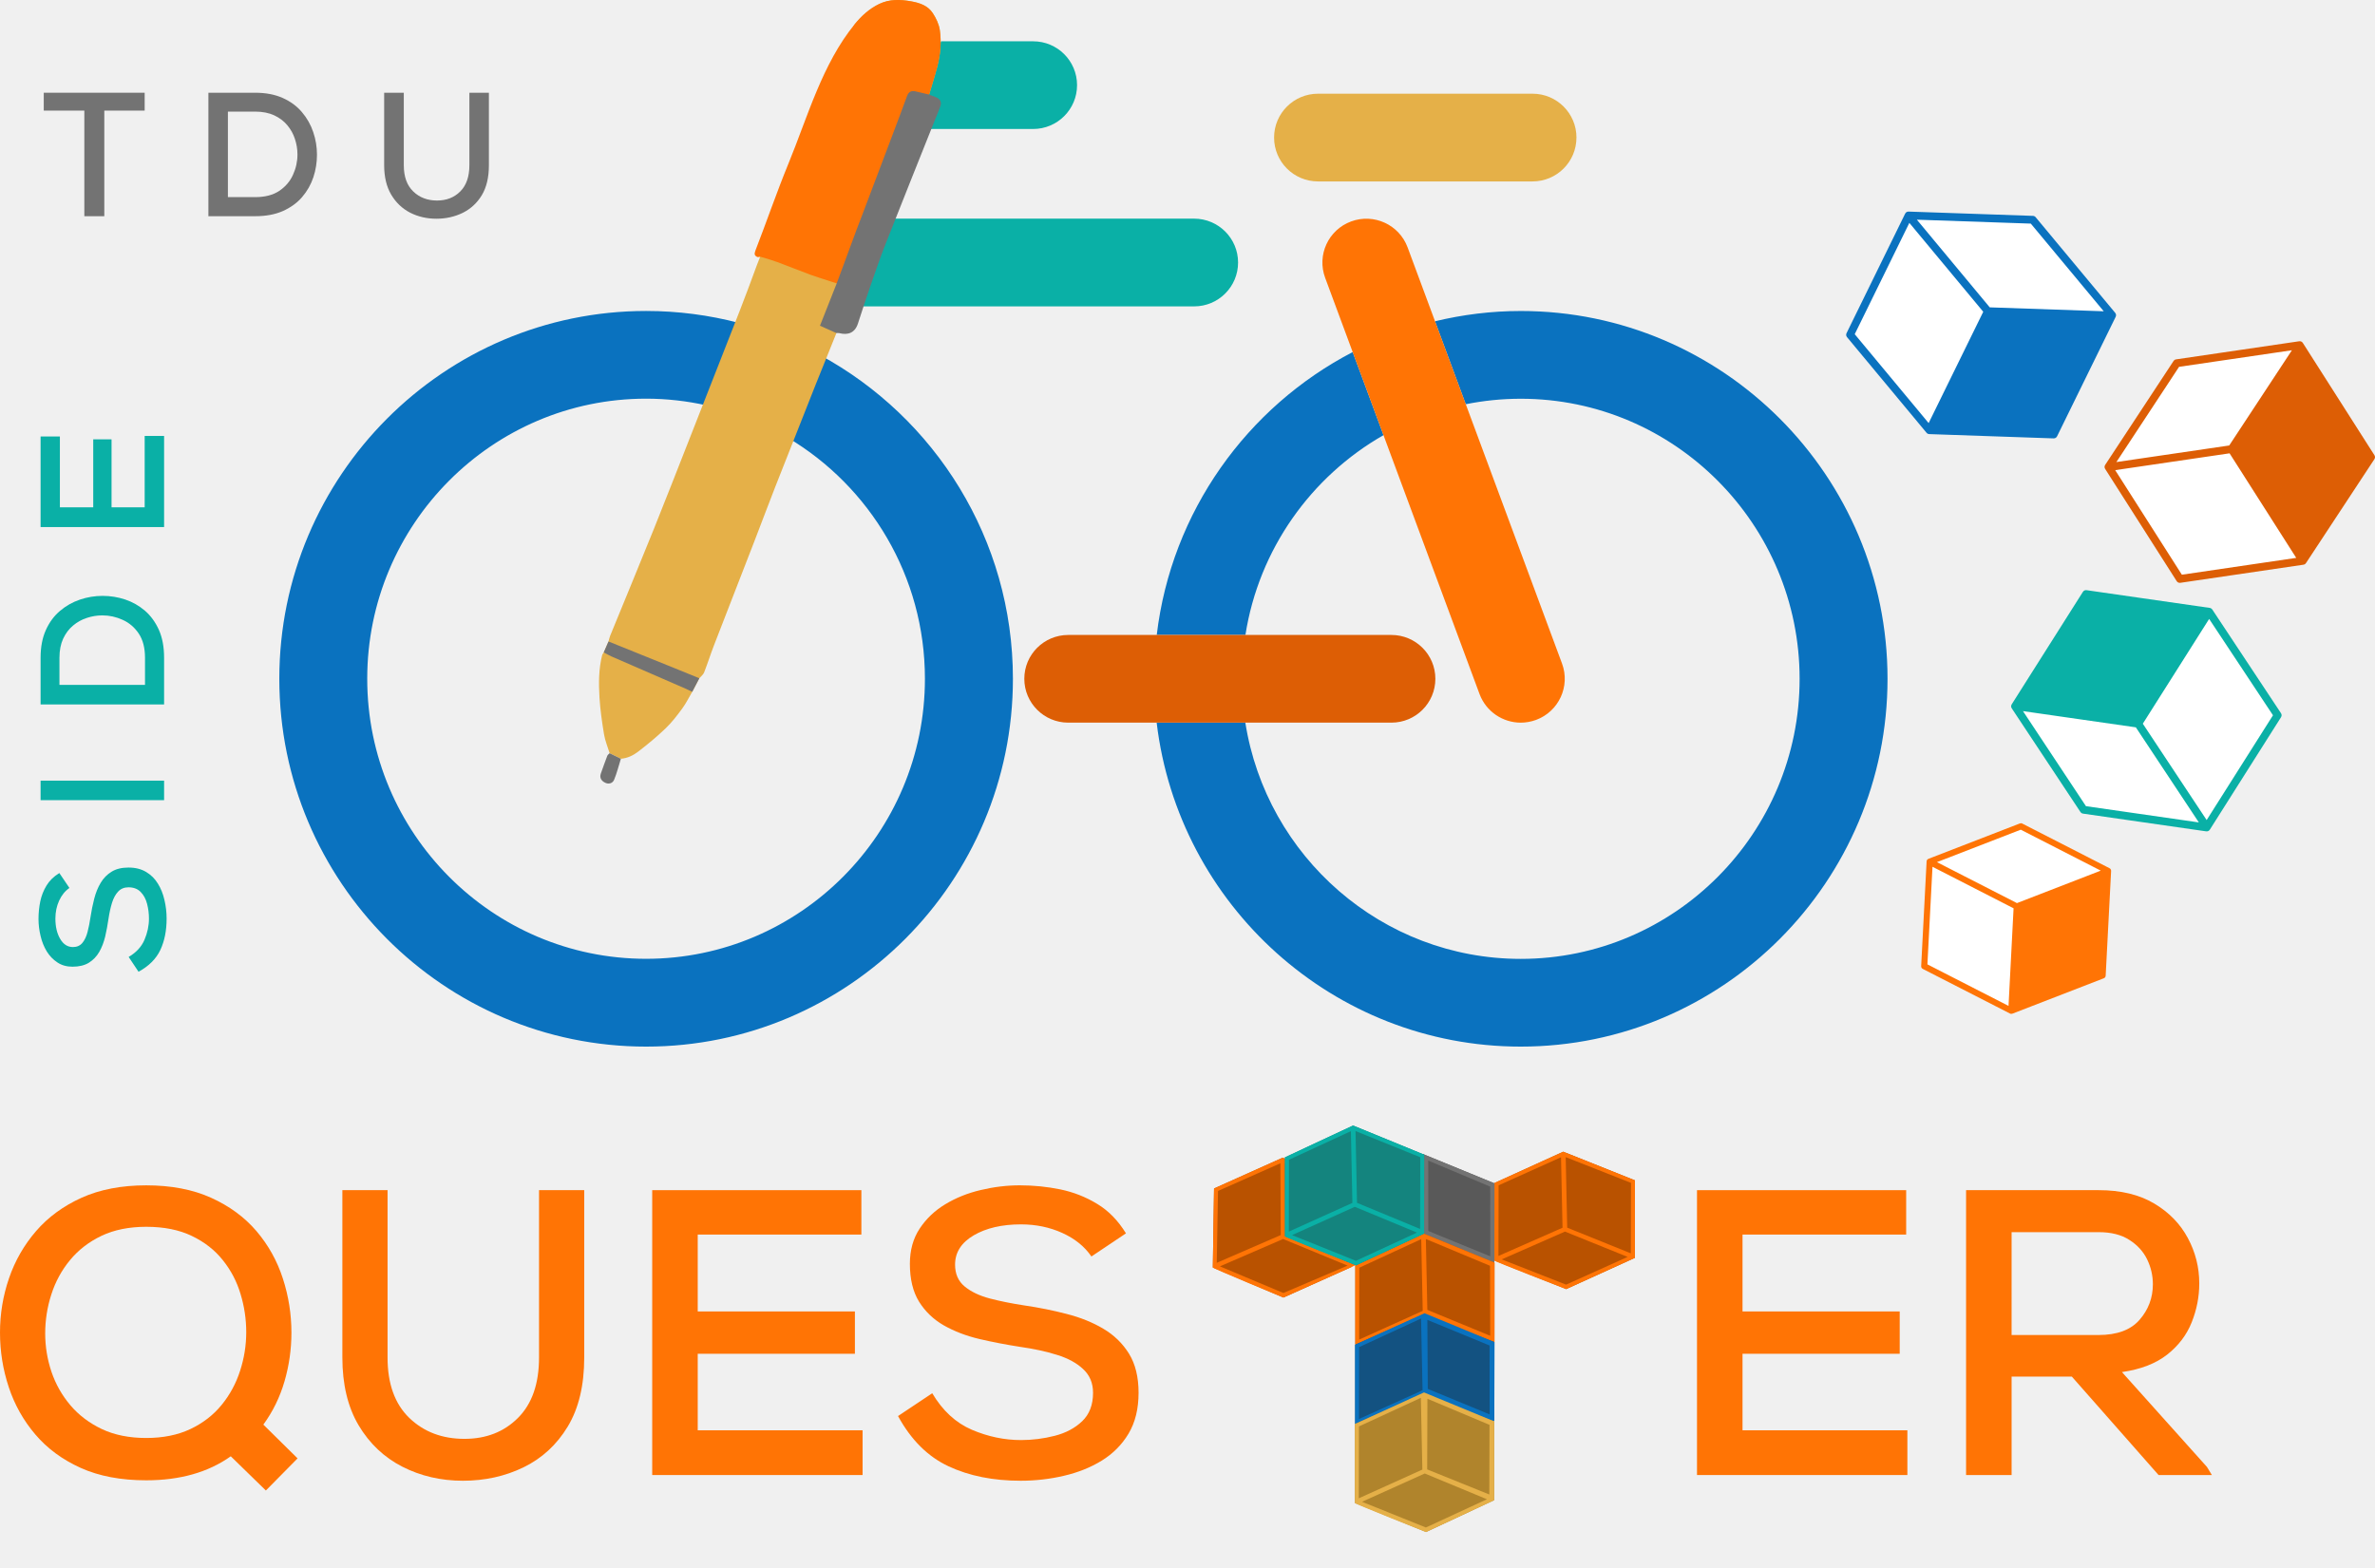
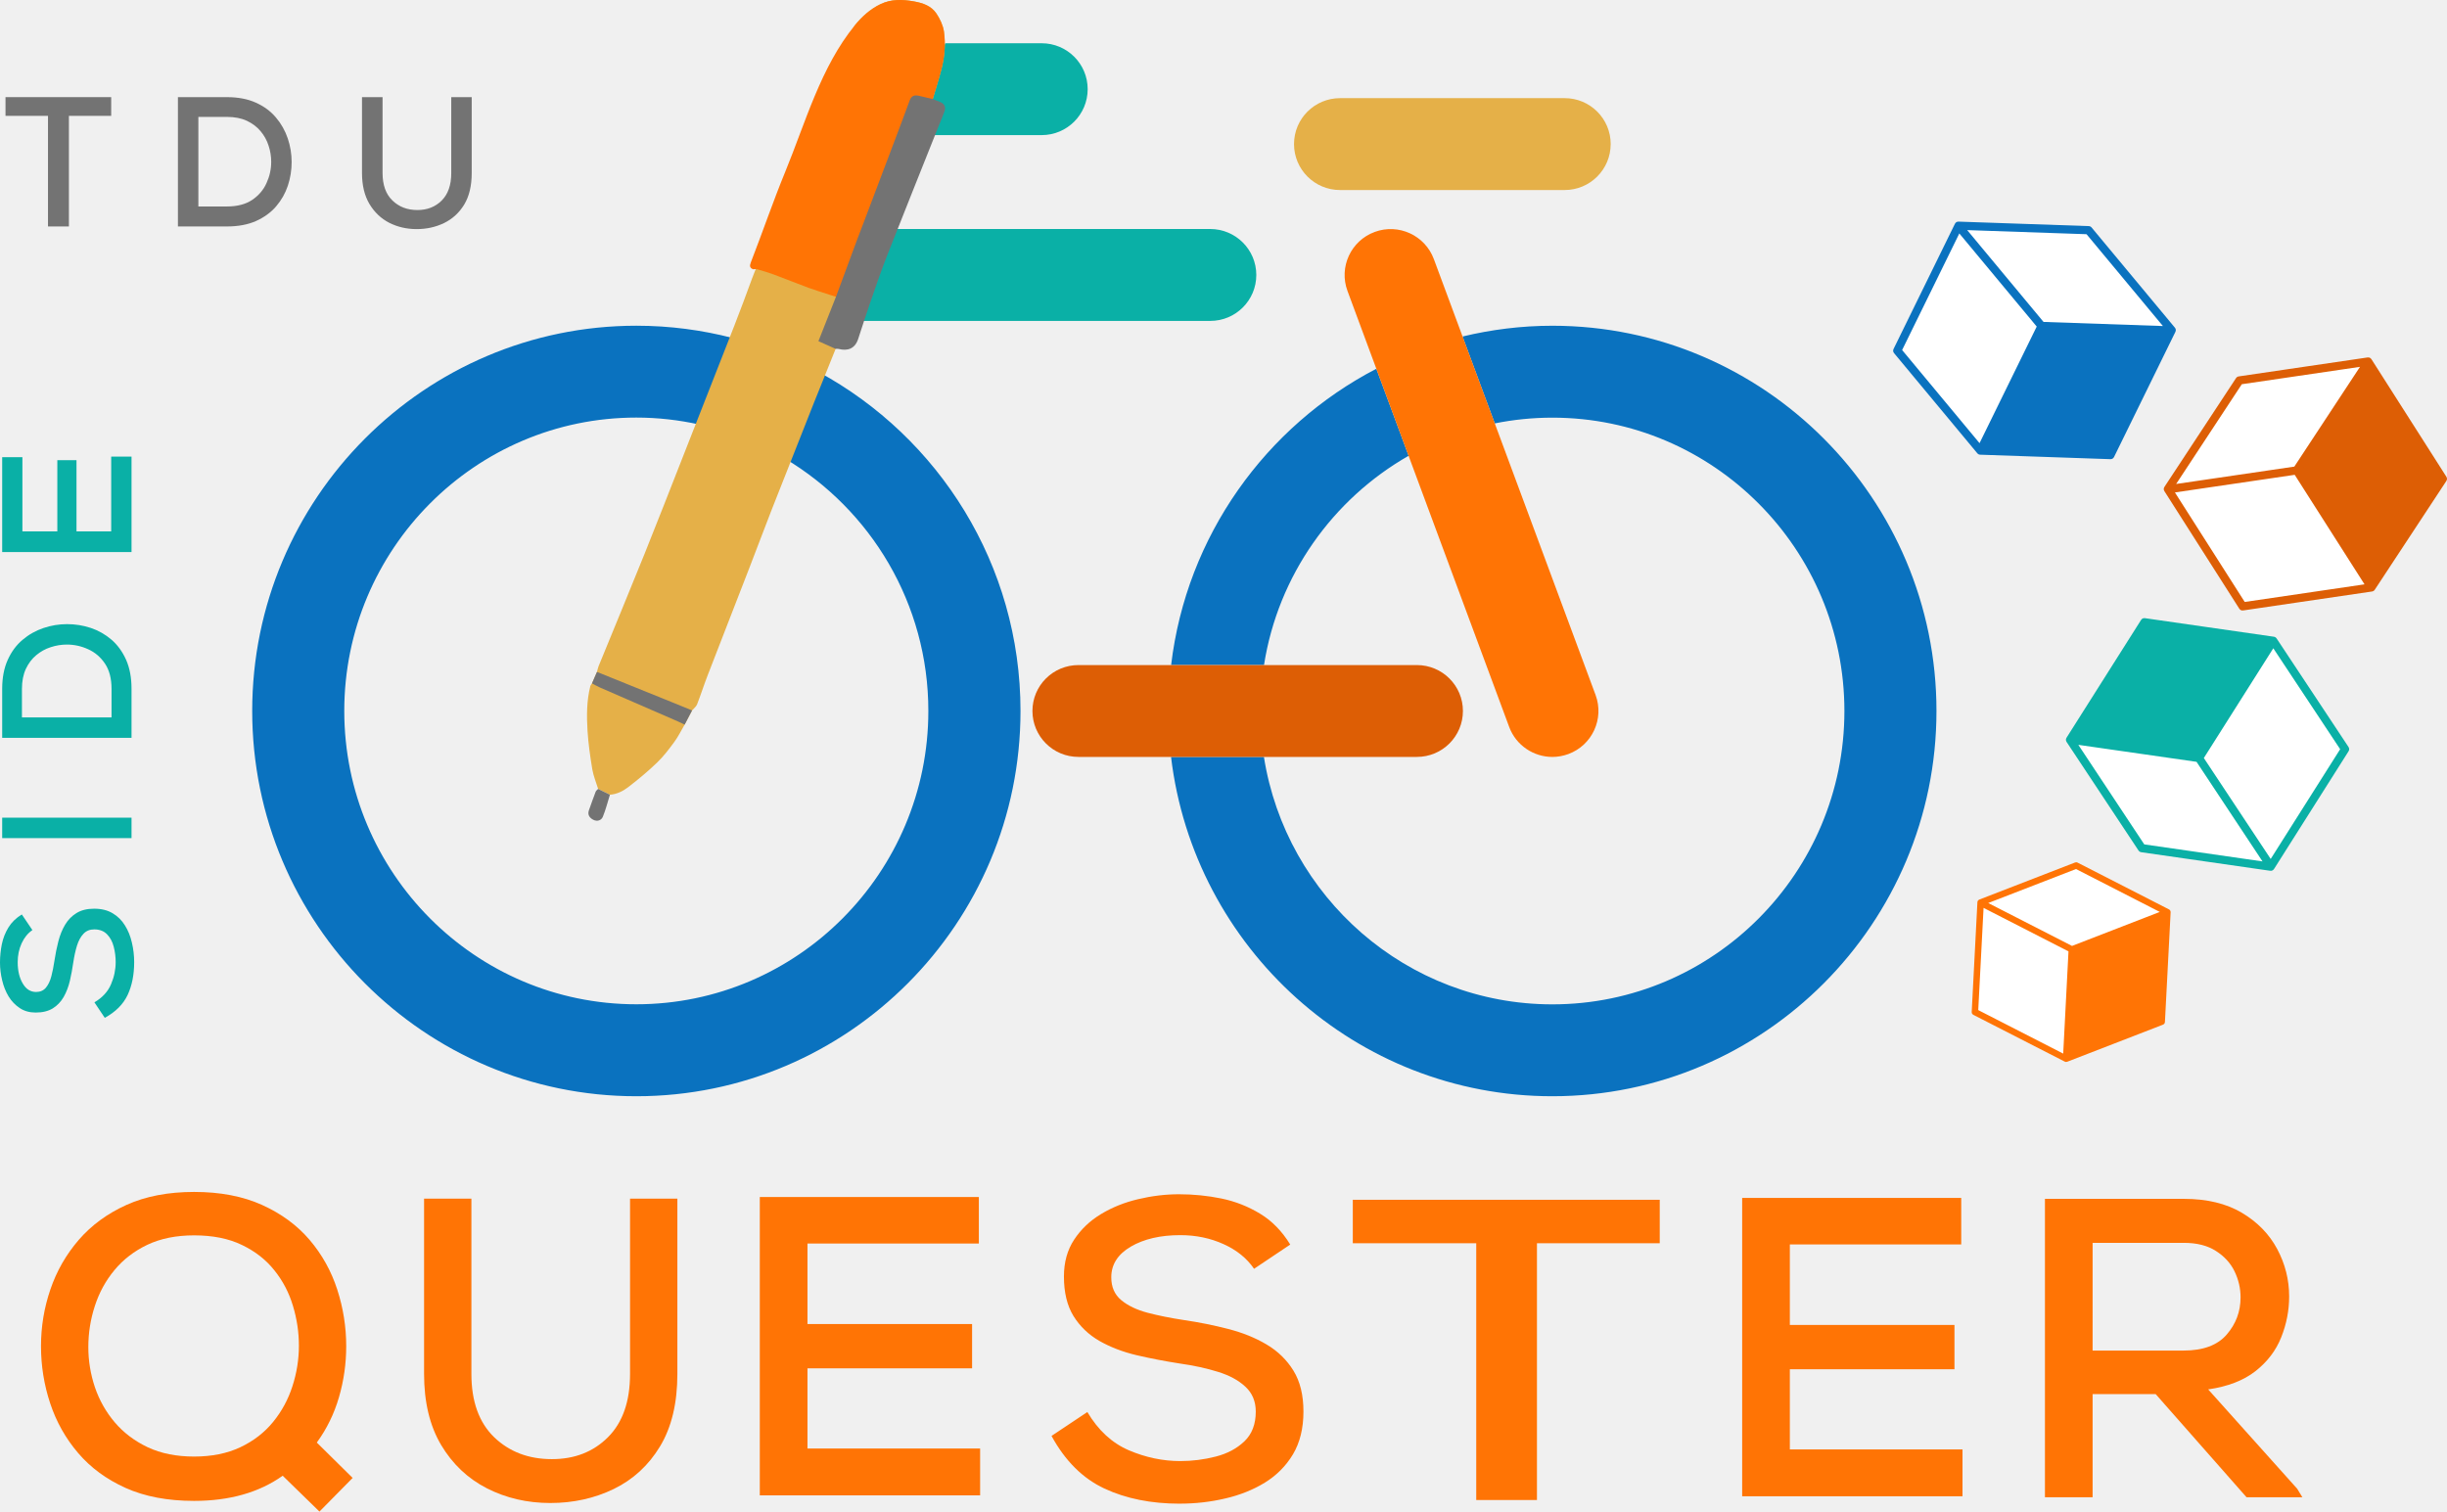
- <svg xmlns="http://www.w3.org/2000/svg" width="119.354mm" height="78.799mm" viewBox="0 0 119.354 78.799" version="1.1" id="svg1" xml:space="preserve">
+ <svg xmlns="http://www.w3.org/2000/svg" width="117.419mm" height="72.544mm" viewBox="0 0 117.419 72.544" version="1.1" id="svg1" xml:space="preserve">
  <defs id="defs1">
    <clipPath id="f8f2e01b76">
      <path d="M 74.457,107 H 303.957 V 212.383 H 74.457 Z m 0,0" clip-rule="nonzero" id="path13" />
    </clipPath>
    <clipPath id="c708f30429">
      <path d="M 120,69.133 H 303.957 V 190 H 120 Z m 0,0" clip-rule="nonzero" id="path14" />
    </clipPath>
  </defs>
-   <g transform="matrix(0.3527778,0,0,0.3527778,-1.076104,55.65133)" id="g180" style="display:inline;fill:#ff7405;fill-opacity:1">
-     <path d="m 40.422,2.203 -5,-4.875 C 32.211,-0.391 28.195,0.75 23.375,0.75 c -3.605,0 -6.715,-0.59 -9.328,-1.766 -2.605,-1.176 -4.758,-2.758 -6.453,-4.75 -1.699,-1.988 -2.965,-4.238 -3.797,-6.75 -0.836,-2.52 -1.25,-5.113 -1.25,-7.781 0,-2.664 0.426,-5.242 1.281,-7.734 0.852,-2.5 2.141,-4.742 3.859,-6.734 1.719,-1.988 3.879,-3.57 6.484,-4.75 2.613,-1.176 5.68,-1.766 9.203,-1.766 3.551,0 6.629,0.59 9.234,1.766 2.613,1.18 4.77,2.762 6.469,4.75 1.695,1.992 2.953,4.246 3.766,6.766 0.812,2.512 1.219,5.078 1.219,7.703 0,2.367 -0.328,4.68 -0.984,6.938 -0.656,2.262 -1.664,4.32 -3.016,6.172 l 4.875,4.812 z M 23.375,-5.281 c 2.395,0 4.488,-0.422 6.281,-1.266 C 31.457,-7.398 32.945,-8.551 34.125,-10 c 1.176,-1.445 2.051,-3.066 2.625,-4.859 0.582,-1.801 0.875,-3.633 0.875,-5.5 0,-1.852 -0.273,-3.664 -0.812,-5.438 -0.531,-1.781 -1.371,-3.383 -2.516,-4.812 -1.137,-1.438 -2.605,-2.586 -4.406,-3.453 -1.805,-0.875 -3.977,-1.312 -6.516,-1.312 -2.438,0 -4.559,0.43 -6.359,1.281 -1.793,0.855 -3.289,2.008 -4.484,3.453 -1.199,1.449 -2.09,3.086 -2.672,4.906 -0.586,1.812 -0.875,3.668 -0.875,5.562 0,1.855 0.297,3.672 0.891,5.453 0.602,1.773 1.504,3.367 2.703,4.781 1.195,1.406 2.691,2.539 4.484,3.391 1.801,0.844 3.906,1.266 6.312,1.266 z m 0,0" id="path145" style="display:inline;fill:#ff7405;fill-opacity:1" transform="translate(0.5034975,52.43292)" />
-     <path d="m 21.75,0.812 c -3.137,0 -6.012,-0.668 -8.625,-2 -2.605,-1.332 -4.684,-3.301 -6.234,-5.906 -1.543,-2.613 -2.312,-5.832 -2.312,-9.656 v -23.844 h 6.438 V -16.75 c 0,3.742 1.031,6.609 3.094,8.609 2.07,1.992 4.691,2.984 7.859,2.984 3.094,0 5.633,-0.992 7.625,-2.984 2,-2 3,-4.867 3,-8.609 v -23.844 h 6.438 V -16.75 c 0,3.98 -0.789,7.266 -2.359,9.859 C 35.109,-4.305 33.008,-2.375 30.375,-1.094 27.75,0.176 24.875,0.812 21.75,0.812 Z m 0,0" id="path148" style="display:inline;fill:#ff7405;fill-opacity:1" transform="translate(47.24246,52.43292)" />
-     <path d="M 5.109,0 V -40.594 H 34.906 v 6.328 H 11.594 V -23.312 h 22.391 v 6.031 H 11.594 V -6.375 H 35.078 V 0 Z m 0,0" id="path151" style="display:inline;fill:#ff7405;fill-opacity:1" transform="translate(90.85004,52.43292)" />
-     <path d="m 19.25,0.812 c -3.906,0 -7.328,-0.688 -10.266,-2.062 -2.938,-1.375 -5.336,-3.758 -7.188,-7.156 l 4.875,-3.25 c 1.469,2.48 3.348,4.215 5.641,5.203 2.301,0.98 4.633,1.469 7,1.469 1.625,0 3.227,-0.203 4.812,-0.609 1.582,-0.406 2.883,-1.098 3.906,-2.078 1.031,-0.988 1.547,-2.336 1.547,-4.047 0,-1.383 -0.469,-2.508 -1.406,-3.375 C 27.242,-15.969 26,-16.645 24.438,-17.125 c -1.562,-0.488 -3.312,-0.867 -5.25,-1.141 -2.012,-0.312 -3.953,-0.688 -5.828,-1.125 -1.875,-0.445 -3.559,-1.094 -5.047,-1.938 -1.48,-0.852 -2.656,-1.984 -3.531,-3.391 -0.867,-1.414 -1.297,-3.207 -1.297,-5.375 0,-1.938 0.461,-3.609 1.391,-5.016 0.926,-1.406 2.141,-2.562 3.641,-3.469 1.508,-0.914 3.191,-1.594 5.047,-2.031 1.863,-0.445 3.723,-0.672 5.578,-0.672 1.969,0 3.891,0.195 5.766,0.578 1.875,0.387 3.625,1.074 5.25,2.062 1.625,0.98 2.992,2.383 4.109,4.203 l -4.922,3.297 C 28.375,-32.566 26.988,-33.688 25.188,-34.5 c -1.793,-0.812 -3.75,-1.219 -5.875,-1.219 -2.711,0 -4.953,0.523 -6.734,1.562 -1.773,1.043 -2.656,2.434 -2.656,4.172 0,1.324 0.453,2.359 1.359,3.109 0.906,0.75 2.102,1.324 3.594,1.719 1.488,0.387 3.117,0.715 4.891,0.984 2.094,0.305 4.113,0.711 6.062,1.219 1.957,0.5 3.695,1.203 5.219,2.109 1.531,0.906 2.75,2.094 3.656,3.562 0.906,1.469 1.359,3.324 1.359,5.562 0,2.281 -0.477,4.219 -1.422,5.812 -0.949,1.586 -2.227,2.871 -3.828,3.859 -1.605,0.98 -3.402,1.699 -5.391,2.156 C 23.43,0.578 21.375,0.812 19.25,0.812 Z m 0,0" id="path154" style="display:inline;fill:#ff7405;fill-opacity:1" transform="translate(129.1806,52.43292)" />
-     <path d="M 5.109,0 V -40.594 H 34.906 v 6.328 H 11.594 V -23.312 h 22.391 v 6.031 H 11.594 V -6.375 H 35.078 V 0 Z m 0,0" id="path172" style="display:inline;fill:#ff7405;fill-opacity:1" transform="translate(239.6848,52.43292)" />
-     <path d="M 5.109,0 V -40.594 H 24 c 3.133,0 5.766,0.633 7.891,1.891 2.125,1.262 3.727,2.906 4.812,4.938 1.082,2.023 1.625,4.172 1.625,6.453 0,1.898 -0.359,3.746 -1.078,5.547 -0.711,1.793 -1.875,3.328 -3.5,4.609 -1.625,1.273 -3.773,2.102 -6.438,2.484 L 39.422,-1.156 40.125,0 H 32.531 L 20.172,-14.031 H 11.594 V 0 Z m 6.484,-19.953 h 12.359 c 2.664,0 4.625,-0.723 5.875,-2.172 1.258,-1.445 1.891,-3.133 1.891,-5.062 0,-1.238 -0.273,-2.414 -0.812,-3.531 C 30.363,-31.844 29.52,-32.77 28.375,-33.5 27.238,-34.238 25.781,-34.609 24,-34.609 H 11.594 Z m 0,0" id="path175" style="display:inline;fill:#ff7405;fill-opacity:1" transform="translate(278.0154,52.43292)" />
+   <g transform="matrix(0.3527778,0,0,0.3527778,-0.1667594,53.27008)" id="g180" style="display:inline;fill:#ff7405;fill-opacity:1">
+     <path d="m 43.925,54.636 -5,-4.875 c -3.211,2.281 -7.227,3.422 -12.047,3.422 -3.605,0 -6.715,-0.59 -9.328,-1.766 -2.605,-1.176 -4.758,-2.758 -6.453,-4.75 -1.699,-1.988 -2.965,-4.238 -3.797,-6.75 -0.836,-2.52 -1.25,-5.113 -1.25,-7.781 0,-2.664 0.426,-5.242 1.281,-7.734 0.852,-2.5 2.141,-4.742 3.859,-6.734 1.719,-1.988 3.879,-3.57 6.484,-4.75 2.613,-1.176 5.68,-1.766 9.203,-1.766 3.551,0 6.629,0.59 9.234,1.766 2.613,1.18 4.77,2.762 6.469,4.75 1.695,1.992 2.953,4.246 3.766,6.766 0.812,2.512 1.219,5.078 1.219,7.703 0,2.367 -0.328,4.68 -0.984,6.938 -0.656,2.262 -1.664,4.32 -3.016,6.172 l 4.875,4.812 z M 26.878,47.152 c 2.395,0 4.488,-0.422 6.281,-1.266 1.801,-0.852 3.289,-2.004 4.469,-3.453 1.176,-1.445 2.051,-3.066 2.625,-4.859 0.582,-1.801 0.875,-3.633 0.875,-5.5 0,-1.852 -0.273,-3.664 -0.812,-5.438 -0.531,-1.781 -1.371,-3.383 -2.516,-4.812 -1.137,-1.438 -2.605,-2.586 -4.406,-3.453 -1.805,-0.875 -3.977,-1.312 -6.516,-1.312 -2.438,0 -4.559,0.43 -6.359,1.281 -1.793,0.855 -3.289,2.008 -4.484,3.453 -1.199,1.449 -2.09,3.086 -2.672,4.906 -0.586,1.812 -0.875,3.668 -0.875,5.562 0,1.855 0.297,3.672 0.891,5.453 0.602,1.773 1.504,3.367 2.703,4.781 1.195,1.406 2.691,2.539 4.484,3.391 1.801,0.844 3.906,1.266 6.312,1.266 z m 0,0" id="path145" style="display:inline;fill:#ff7405;fill-opacity:1" />
+     <path d="m 75.326,53.471 c -3.137,0 -6.012,-0.668 -8.625,-2 -2.605,-1.332 -4.684,-3.301 -6.234,-5.906 -1.543,-2.613 -2.312,-5.832 -2.312,-9.656 v -23.844 h 6.438 v 23.844 c 0,3.742 1.031,6.609 3.094,8.609 2.07,1.992 4.691,2.984 7.859,2.984 3.094,0 5.633,-0.992 7.625,-2.984 2,-2 3,-4.867 3,-8.609 v -23.844 h 6.438 v 23.844 c 0,3.98 -0.789,7.266 -2.359,9.859 -1.562,2.586 -3.664,4.516 -6.297,5.797 -2.625,1.27 -5.5,1.906 -8.625,1.906 z m 0,0" id="path148" style="display:inline;fill:#ff7405;fill-opacity:1" />
+     <path d="M 201.271,53.063 V 18.132 h -16.791 v -5.913 h 41.75 v 5.913 h -16.7 v 34.931 z m 0,0" id="path1" style="fill:#ff7405;fill-opacity:1;stroke-width:2.597" />
+     <path d="m 103.82,52.433 v -40.594 h 29.797 v 6.328 h -23.312 v 10.953 h 22.391 v 6.031 h -22.391 v 10.906 h 23.484 v 6.375 z m 0,0" id="path151" style="display:inline;fill:#ff7405;fill-opacity:1" />
+     <path d="m 160.955,53.562 c -3.906,0 -7.328,-0.688 -10.266,-2.062 -2.938,-1.375 -5.336,-3.758 -7.188,-7.156 l 4.875,-3.25 c 1.469,2.48 3.348,4.215 5.641,5.203 2.301,0.98 4.633,1.469 7,1.469 1.625,0 3.227,-0.203 4.812,-0.609 1.582,-0.406 2.883,-1.098 3.906,-2.078 1.031,-0.988 1.547,-2.336 1.547,-4.047 0,-1.383 -0.469,-2.508 -1.406,-3.375 -0.93,-0.875 -2.172,-1.551 -3.734,-2.031 -1.562,-0.488 -3.312,-0.867 -5.25,-1.141 -2.012,-0.312 -3.953,-0.688 -5.828,-1.125 -1.875,-0.445 -3.559,-1.094 -5.047,-1.938 -1.48,-0.852 -2.656,-1.984 -3.531,-3.391 -0.867,-1.414 -1.297,-3.207 -1.297,-5.375 0,-1.938 0.461,-3.609 1.391,-5.016 0.926,-1.406 2.141,-2.562 3.641,-3.469 1.508,-0.914 3.191,-1.594 5.047,-2.031 1.863,-0.445 3.723,-0.672 5.578,-0.672 1.969,0 3.891,0.195 5.766,0.578 1.875,0.387 3.625,1.074 5.25,2.062 1.625,0.98 2.992,2.383 4.109,4.203 l -4.922,3.297 c -0.969,-1.426 -2.355,-2.547 -4.156,-3.359 -1.793,-0.812 -3.75,-1.219 -5.875,-1.219 -2.711,0 -4.953,0.523 -6.734,1.562 -1.773,1.043 -2.656,2.434 -2.656,4.172 0,1.324 0.453,2.359 1.359,3.109 0.906,0.75 2.102,1.324 3.594,1.719 1.488,0.387 3.117,0.715 4.891,0.984 2.094,0.305 4.113,0.711 6.062,1.219 1.957,0.5 3.695,1.203 5.219,2.109 1.531,0.906 2.75,2.094 3.656,3.562 0.906,1.469 1.359,3.324 1.359,5.562 0,2.281 -0.477,4.219 -1.422,5.812 -0.949,1.586 -2.227,2.871 -3.828,3.859 -1.605,0.98 -3.402,1.699 -5.391,2.156 -1.992,0.469 -4.047,0.703 -6.172,0.703 z m 0,0" id="path154" style="display:inline;fill:#ff7405;fill-opacity:1" />
+     <path d="m 237.443,52.559 v -40.594 h 29.797 v 6.328 h -23.312 v 10.953 h 22.391 v 6.031 h -22.391 v 10.906 h 23.484 v 6.375 z m 0,0" id="path172" style="display:inline;fill:#ff7405;fill-opacity:1" />
+     <path d="m 278.625,52.686 v -40.594 h 18.891 c 3.133,0 5.766,0.633 7.891,1.891 2.125,1.262 3.727,2.906 4.812,4.938 1.082,2.023 1.625,4.172 1.625,6.453 0,1.898 -0.359,3.746 -1.078,5.547 -0.711,1.793 -1.875,3.328 -3.5,4.609 -1.625,1.273 -3.773,2.102 -6.438,2.484 l 12.109,13.516 0.703,1.156 h -7.594 l -12.359,-14.031 h -8.578 v 14.031 z m 6.484,-19.953 h 12.359 c 2.664,0 4.625,-0.723 5.875,-2.172 1.258,-1.445 1.891,-3.133 1.891,-5.062 0,-1.238 -0.273,-2.414 -0.812,-3.531 -0.543,-1.125 -1.387,-2.051 -2.531,-2.781 -1.137,-0.738 -2.594,-1.109 -4.375,-1.109 h -12.406 z m 0,0" id="path175" style="display:inline;fill:#ff7405;fill-opacity:1" />
  </g>
-   <g transform="matrix(0.3527778,0,0,0.3527778,56.42668,53.88744)" id="g314" style="display:inline">
-     <g id="g281" transform="matrix(0.9186599,0,0,0.8750044,25.50521,-25.39687)" style="display:inline">
-       <path fill="#ffffff" d="m 40.795,55.014 -0.264,-13.006 11.113,4.661 -0.007,12.626 -1.115,-0.156 z" fill-opacity="1" fill-rule="nonzero" id="path277" style="display:inline;fill:#b95200;fill-opacity:1" />
-       <path fill="#ffffff" d="M 29.879,59.742 41.143,54.377 51.637,59.295 40.986,64.381 Z" fill-opacity="1" fill-rule="nonzero" id="path278" style="display:inline;fill:#b95200;fill-opacity:1" />
-       <path fill="#ff7405" d="M 29.879,59.742 V 47.096 l 10.652,-5.088 0.264,13.006 -9.809,4.527 z" fill-opacity="1" fill-rule="nonzero" id="path280" style="display:inline;fill:#b95200;fill-opacity:1" />
-       <path fill="#ff7405" d="m 40.986,64.381 10.65,-5.086 0.007,-12.626 -11.113,-4.661 -10.652,5.088 v 12.646 c 0.004,0.156 11.107,4.639 11.107,4.639 z m -0.074,-21.492 10.125,4.192 -0.031,11.476 -9.863,-4.18 z m -0.117,12.125 9.727,4.125 -9.551,4.516 -9.984,-4.113 z m -10.289,-7.531 9.68,-4.578 0.234,11.484 -9.938,4.594 z" fill-opacity="1" fill-rule="nonzero" id="path281" style="display:inline" />
-     </g>
-     <g id="g287" transform="matrix(0.9110226,0.01351919,-0.01383273,0.8904363,-13.57235,-25.74097)" style="display:inline">
-       <path fill="#ffffff" d="m 40.795,55.014 -0.264,-13.006 11.113,4.661 -0.007,12.626 -1.115,-0.156 z" fill-opacity="1" fill-rule="nonzero" id="path283" style="display:inline;fill:#b95200;fill-opacity:1" />
-       <path fill="#ffffff" d="M 29.879,59.742 41.143,54.377 51.637,59.295 40.986,64.381 Z" fill-opacity="1" fill-rule="nonzero" id="path284" style="display:inline;fill:#b95200;fill-opacity:1" />
-       <path fill="#ff7405" d="M 29.879,59.742 V 47.096 l 10.652,-5.088 0.264,13.006 -9.809,4.527 z" fill-opacity="1" fill-rule="nonzero" id="path286" style="display:inline;fill:#b95200;fill-opacity:1" />
-       <path fill="#ff7405" d="M 40.986,64.381 52.147,59.052 51.644,46.668 40.531,42.008 29.879,47.096 v 12.646 c 0.004,0.156 11.107,4.639 11.107,4.639 z m -0.074,-21.492 10.125,4.192 -0.031,11.476 -9.863,-4.18 z m -0.117,12.125 10.15,4.106 -9.974,4.535 -9.984,-4.113 z m -10.289,-7.531 9.68,-4.578 0.234,11.484 -9.938,4.594 z" fill-opacity="1" fill-rule="nonzero" id="path287" style="display:inline" />
-     </g>
-     <g id="g269" transform="matrix(0.9110849,0,0,0.8904654,5.878691,-25.69469)" style="display:inline">
-       <path fill="#ffffff" d="m 40.795,55.014 -0.264,-13.006 11.113,4.661 -0.007,12.626 -1.115,-0.156 z" fill-opacity="1" fill-rule="nonzero" id="path265" style="display:inline;fill:#595959;fill-opacity:1" />
-       <path fill="#ffffff" d="M 29.879,59.742 41.143,54.377 51.637,59.295 40.986,64.381 Z" fill-opacity="1" fill-rule="nonzero" id="path266" style="display:inline;fill:#595959;fill-opacity:1" />
-       <path fill="#ff7405" d="M 29.879,59.742 V 47.096 l 10.652,-5.088 0.264,13.006 -9.809,4.527 z" fill-opacity="1" fill-rule="nonzero" id="path268" style="display:inline;fill:#595959;fill-opacity:1" />
-       <path fill="#ff7405" d="m 40.986,64.381 10.65,-5.086 0.007,-12.626 -11.113,-4.661 -10.652,5.088 v 12.646 c 0.004,0.156 11.107,4.639 11.107,4.639 z m 0.314,-21.346 9.69,4.163 0.006,11.156 -9.691,-4.057 z m -0.505,11.979 9.727,4.125 -9.551,4.516 -9.984,-4.113 z m -10.289,-7.531 9.68,-4.578 0.234,11.484 -9.938,4.594 z" fill-opacity="1" fill-rule="nonzero" id="path269" style="display:inline;fill:#737373;fill-opacity:1" />
-     </g>
-     <g id="g263" transform="matrix(0.9110849,0,0,0.8904654,5.895515,-14.391)" style="display:inline">
-       <path fill="#ffffff" d="m 40.795,55.014 -0.264,-13.006 11.113,4.661 -0.007,12.626 -1.115,-0.156 z" fill-opacity="1" fill-rule="nonzero" id="path259" style="display:inline;fill:#b95200;fill-opacity:1" />
-       <path fill="#ffffff" d="M 29.879,59.742 41.143,54.377 51.637,59.295 40.986,64.381 Z" fill-opacity="1" fill-rule="nonzero" id="path260" style="display:inline;fill:#b95200;fill-opacity:1" />
-       <path fill="#ff7405" d="M 29.879,59.742 V 47.096 l 10.652,-5.088 0.264,13.006 -9.809,4.527 z" fill-opacity="1" fill-rule="nonzero" id="path262" style="display:inline;fill:#b95200;fill-opacity:1" />
-       <path fill="#ff7405" d="m 40.986,64.381 10.65,-4.953 0.007,-12.759 -11.113,-4.661 -10.652,5.088 v 12.646 c 0.004,0.156 11.107,4.639 11.107,4.639 z m -0.074,-21.492 10.031,4.286 0.03,11.2 -9.83,-4.147 z m -0.117,12.125 9.727,4.125 -9.551,4.516 -9.984,-4.113 z m -10.289,-7.531 9.68,-4.578 0.234,11.484 -9.938,4.594 z" fill-opacity="1" fill-rule="nonzero" id="path263" style="display:inline" />
-     </g>
-     <g id="g257" transform="matrix(0.9110849,0,0,0.8904654,5.872173,-3.077343)" style="display:inline">
-       <path fill="#ffffff" d="m 40.795,55.014 0.118,-12.492 10.732,4.147 -0.007,12.626 -1.115,-0.156 z" fill-opacity="1" fill-rule="nonzero" id="path253" style="display:inline;fill:#135281;fill-opacity:1" />
-       <path fill="#ffffff" d="M 29.879,59.742 41.143,54.377 51.637,59.295 40.986,64.381 Z" fill-opacity="1" fill-rule="nonzero" id="path254" style="display:inline" />
-       <path fill="#ff7405" d="M 29.879,59.742 V 47.096 l 10.851,-4.906 -0.151,12.21 -9.593,5.141 z" fill-opacity="1" fill-rule="nonzero" id="path256" style="display:inline;fill:#135281;fill-opacity:1" />
-       <path fill="#ff7405" d="m 40.986,64.381 10.65,-5.086 0.041,-12.61 -10.947,-4.628 -10.851,5.038 v 12.646 c 0.004,0.156 11.107,4.639 11.107,4.639 z m 0.184,-21.258 9.726,4.098 0.016,11.031 -9.676,-4.086 z m -0.375,11.891 9.727,4.125 -9.551,4.516 -9.984,-4.113 z m -10.289,-7.531 9.68,-4.578 0.234,11.484 -9.938,4.594 z" fill-opacity="1" fill-rule="nonzero" id="path257" style="display:inline;fill:#0a72bf;fill-opacity:1" />
-     </g>
-     <g id="g140-8" transform="matrix(0.9110849,0,0,0.8904654,5.843866,8.2237)" style="display:inline">
-       <path fill="#ffffff" d="m 40.795,55.014 0.134,-12.442 10.715,4.097 -0.007,12.626 -1.115,-0.156 z" fill-opacity="1" fill-rule="nonzero" id="path300-2" style="display:inline;fill:#b0842c;fill-opacity:1" />
-       <path fill="#ffffff" d="M 29.879,59.742 41.143,54.377 51.637,59.295 40.986,64.381 Z" fill-opacity="1" fill-rule="nonzero" id="path303-4" style="display:inline;fill:#b0842c;fill-opacity:1" />
-       <path fill="#ff7405" d="M 29.879,59.742 V 47.096 l 10.768,-4.922 0.148,12.84 -9.809,4.527 z" fill-opacity="1" fill-rule="nonzero" id="path306-5" style="display:inline;fill:#b0842c;fill-opacity:1" />
-       <path fill="#ff7405" d="m 40.986,64.381 10.65,-5.086 0.007,-12.626 -10.964,-4.628 -10.801,5.055 v 12.646 c 0.004,0.156 11.107,4.639 11.107,4.639 z m 0.224,-21.326 9.71,4.175 -0.031,11.145 -9.714,-4.014 z m -0.415,11.959 9.727,4.125 -9.551,4.516 -9.984,-4.113 z m -10.289,-7.531 9.68,-4.578 0.234,11.484 -9.938,4.594 z" fill-opacity="1" fill-rule="nonzero" id="path309-5" style="display:inline;fill:#e5b048;fill-opacity:1" />
-     </g>
-     <g id="g275" transform="matrix(0.9110849,0,0,0.8904654,-4.123522,-29.77678)" style="display:inline">
-       <path fill="#ffffff" d="m 40.795,55.014 -0.264,-13.006 11.113,4.661 -0.007,12.626 -1.115,-0.156 z" fill-opacity="1" fill-rule="nonzero" id="path271" style="display:inline;fill:#14847e;fill-opacity:1" />
-       <path fill="#ffffff" d="M 29.879,59.742 41.143,54.377 51.637,59.295 40.986,64.381 Z" fill-opacity="1" fill-rule="nonzero" id="path272" style="display:inline;fill:#14847e;fill-opacity:1" />
-       <path fill="#ff7405" d="M 29.879,59.742 V 47.096 l 10.652,-5.088 0.264,13.006 -9.809,4.527 z" fill-opacity="1" fill-rule="nonzero" id="path274" style="display:inline;fill:#14847e;fill-opacity:1" />
-       <path fill="#ff7405" d="m 40.986,64.381 10.65,-5.086 0.007,-12.626 -11.113,-4.661 -10.652,5.088 v 12.646 c 0.004,0.156 11.107,4.639 11.107,4.639 z m -0.074,-21.492 10.125,4.192 -0.031,11.476 -9.863,-4.18 z m -0.117,12.125 9.727,4.125 -9.551,4.516 -9.984,-4.113 z m -10.289,-7.531 9.68,-4.578 0.234,11.484 -9.938,4.594 z" fill-opacity="1" fill-rule="nonzero" id="path275" style="display:inline;fill:#0ab0a6;fill-opacity:1" />
-     </g>
-   </g>
-   <g clip-path="url(#f8f2e01b76)" id="g181" transform="matrix(0.3527778,0,0,0.3527778,-12.36499,-22.31256)" style="display:inline">
+   <g transform="matrix(0.3527778,0,0,0.3527778,54.49175,53.88744)" id="g314" style="display:inline" />
+   <g clip-path="url(#f8f2e01b76)" id="g181" transform="matrix(0.3527778,0,0,0.3527778,-14.29992,-22.31256)" style="display:inline">
    <path fill="#0a72bf" d="m 179.344,159.969 c 0,28.898 -23.438,52.414 -52.25,52.414 -28.816,0 -52.254,-23.516 -52.254,-52.414 0,-28.895 23.438,-52.41 52.254,-52.41 4.543,0 8.949,0.59 13.156,1.684 l -4.613,11.754 c -2.758,-0.609 -5.613,-0.941 -8.551,-0.941 -21.906,0 -39.723,17.906 -39.723,39.91 0,22 17.816,39.906 39.723,39.906 21.906,0 39.723,-17.906 39.723,-39.906 0,-14.605 -7.852,-27.395 -19.535,-34.348 l 4.609,-11.766 c 16.34,8.879 27.461,26.215 27.461,46.117 z m 52.793,-34.715 -4.391,-11.84 c -15.035,7.816 -25.828,22.734 -27.914,40.309 h 12.633 c 1.91,-12.203 9.359,-22.582 19.672,-28.469 z m 19.555,-17.691 c -4.215,0 -8.301,0.52 -12.223,1.465 l 4.383,11.82 c 2.539,-0.508 5.152,-0.781 7.84,-0.781 21.902,0 39.719,17.906 39.719,39.91 0,22.004 -17.816,39.906 -39.719,39.906 -19.789,0 -36.238,-14.609 -39.238,-33.66 h -12.633 c 3.09,25.961 25.16,46.16 51.863,46.16 28.812,0 52.25,-23.512 52.25,-52.414 0,-28.902 -23.43,-52.406 -52.242,-52.406 z m 0,0" fill-opacity="1" fill-rule="nonzero" id="path180" />
  </g>
-   <g clip-path="url(#c708f30429)" id="g184" transform="matrix(0.3527778,0,0,0.3527778,-12.36499,-22.31256)">
+   <g clip-path="url(#c708f30429)" id="g184" transform="matrix(0.3527778,0,0,0.3527778,-14.29992,-22.31256)">
    <path fill="#0ab0a6" d="m 169.1,69.133 h 13.119 c 3.461,0 6.262,2.793 6.262,6.246 0,3.453 -2.801,6.25 -6.262,6.25 h -17.688 m -5.012,12.773 h 45.637 c 3.461,0.008 6.262,2.801 6.262,6.254 0,3.453 -2.801,6.25 -6.262,6.25 h -50.539" fill-opacity="1" fill-rule="nonzero" id="path184" style="display:inline" />
    <path fill="#dd5e05" d="m 87.315,45.978 c 0,1.218 -0.988,2.205 -2.209,2.205 H 68.867 c -1.221,0 -2.209,-0.987 -2.209,-2.205 0,-1.218 0.988,-2.203 2.209,-2.203 h 16.239 c 1.218,0 2.209,0.985 2.209,2.203 z m 0,0" fill-opacity="1" fill-rule="nonzero" id="path181" style="stroke-width:0.353" transform="matrix(2.834646,0,0,2.834646,-7.984367,29.63872)" />
    <path fill="#ff7405" d="m 92.374,48.046 c -0.255,0.092 -0.513,0.138 -0.766,0.138 -0.897,0 -1.743,-0.55 -2.073,-1.439 L 84.709,33.734 83.16,29.555 81.776,25.821 c -0.424,-1.142 0.16,-2.41 1.305,-2.833 1.144,-0.422 2.414,0.161 2.839,1.304 l 1.379,3.717 1.546,4.171 4.837,13.036 c 0.42,1.14 -0.164,2.407 -1.308,2.83 z m 0,0" fill-opacity="1" fill-rule="nonzero" id="path182" style="stroke-width:0.353" transform="matrix(2.834646,0,0,2.834646,-7.984367,29.63872)" />
    <path fill="#e5b048" d="m 94.405,18.772 c 0,1.218 -0.989,2.205 -2.209,2.205 H 81.419 c -1.221,0 -2.209,-0.987 -2.209,-2.205 0,-1.218 0.988,-2.205 2.209,-2.205 h 10.778 c 1.22,-0.001 2.209,0.987 2.209,2.205 z m 0,0" fill-opacity="1" fill-rule="nonzero" id="path183" style="stroke-width:0.353" transform="matrix(2.834646,0,0,2.834646,-7.984367,29.63872)" />
  </g>
-   <g id="g9" style="display:inline" transform="translate(-49.31295,-110.0171)">
+   <g id="g9" style="display:inline" transform="translate(-51.24788,-110.0171)">
    <path fill="#e5b048" d="m 168.93,67.547 c 0.25,1.719 0.09,3.461 -0.348,5.148 -0.348,1.355 -0.777,2.688 -1.172,4.027 l -13.211,33.984 c -0.742,1.848 -1.488,3.699 -2.23,5.547 -0.234,0.578 -0.473,1.16 -0.703,1.742 -1.926,4.871 -3.859,9.738 -5.773,14.613 -1.012,2.586 -1.98,5.191 -2.984,7.781 -1.91,4.926 -3.832,9.844 -5.734,14.773 -0.5,1.293 -0.918,2.617 -1.422,3.906 -0.125,0.316 -0.445,0.555 -0.68,0.824 -0.336,0.645 -0.676,1.289 -1.012,1.934 -0.465,0.785 -0.863,1.617 -1.402,2.352 -0.727,0.992 -1.484,1.984 -2.367,2.832 -1.234,1.188 -2.559,2.289 -3.914,3.328 -0.707,0.543 -1.539,0.957 -2.48,1.027 -0.535,-0.262 -1.07,-0.527 -1.605,-0.793 -0.27,-0.887 -0.641,-1.758 -0.793,-2.664 -0.289,-1.746 -0.543,-3.504 -0.652,-5.266 -0.121,-2.02 -0.121,-4.051 0.379,-6.035 0.035,-0.141 0.152,-0.262 0.23,-0.391 0.227,-0.523 0.453,-1.043 0.68,-1.562 0.074,-0.262 0.117,-0.539 0.223,-0.789 2.082,-5.094 4.195,-10.176 6.25,-15.277 1.785,-4.43 3.512,-8.883 5.262,-13.328 0.742,-1.875 1.473,-3.754 2.211,-5.633 1.574,-4.012 3.156,-8.016 4.719,-12.031 0.836,-2.152 1.648,-4.316 2.438,-6.488 0.137,-0.375 12.863,-33.059 13.977,-34.418 0.945,-1.16 2.082,-2.207 3.488,-2.879 1.477,-0.707 2.984,-0.648 4.547,-0.371 1.23,0.219 2.371,0.609 3.066,1.664 0.48,0.723 0.891,1.59 1.016,2.441 z m 0,0" fill-opacity="1" fill-rule="nonzero" id="path185" style="display:inline" transform="matrix(0.3527778,0,0,0.3527778,36.94796,87.70454)" />
    <path fill="#ff7405" d="m 168.93,67.547 c 0.25,1.719 0.09,3.461 -0.348,5.148 -0.348,1.355 -0.777,2.688 -1.172,4.027 l -10.762,27.684 c -1.238,-0.43 -4.918,-1.555 -6.148,-2.008 -1.586,-0.586 -3.148,-1.223 -4.73,-1.809 -0.754,-0.281 -1.531,-0.5 -2.305,-0.727 -0.141,-0.039 -0.312,0.016 -0.469,0.027 -0.469,-0.172 -0.527,-0.441 -0.344,-0.914 1.602,-4.121 3.027,-8.305 4.707,-12.395 2.738,-6.668 4.82,-14.223 9.453,-19.891 0.945,-1.16 2.082,-2.207 3.488,-2.879 1.477,-0.707 2.984,-0.648 4.547,-0.371 1.23,0.219 2.371,0.613 3.066,1.664 0.48,0.723 0.891,1.59 1.016,2.441 z m 0,0" fill-opacity="1" fill-rule="nonzero" id="path187" style="display:inline" transform="matrix(0.3527778,0,0,0.3527778,36.94796,87.70454)" />
    <path fill="#737373" d="m 154.223,103.68 c 0.953,-2.582 1.91,-5.168 2.867,-7.75 0.285,-0.762 0.582,-1.52 0.871,-2.277 1.363,-3.605 2.73,-7.207 4.09,-10.812 0.746,-1.973 1.492,-3.945 2.219,-5.93 0.219,-0.59 0.613,-0.773 1.191,-0.645 0.648,0.145 1.301,0.305 1.949,0.457 0.344,0.137 0.691,0.262 1.027,0.406 0.547,0.238 0.773,0.668 0.582,1.227 -0.246,0.719 -0.559,1.414 -0.84,2.121 -2.324,5.836 -4.668,11.668 -6.969,17.516 -0.789,2.004 -1.484,4.047 -2.191,6.082 -0.605,1.75 -1.18,3.508 -1.75,5.27 -0.438,1.355 -1.434,1.688 -2.676,1.371 -0.121,-0.031 -0.262,-0.004 -0.395,-0.008 -0.75,-0.336 -1.5,-0.672 -2.34,-1.047 0.82,-2.074 1.59,-4.027 2.363,-5.98 z m -19.551,56.215 c -1.219,-0.496 -2.434,-0.996 -3.652,-1.488 -3.094,-1.25 -6.191,-2.5 -9.285,-3.75 -0.227,0.52 -0.453,1.039 -0.68,1.562 0.367,0.188 0.723,0.398 1.098,0.566 3.543,1.543 7.09,3.082 10.633,4.625 0.297,0.129 0.582,0.277 0.875,0.418 0.336,-0.645 0.676,-1.289 1.012,-1.934 z m -13.113,11.055 c -0.32,0.836 -0.617,1.68 -0.918,2.523 -0.215,0.613 0.082,1.039 0.59,1.297 0.527,0.273 1.094,0.098 1.301,-0.406 0.398,-0.965 0.652,-1.992 0.965,-2.996 -0.535,-0.262 -1.07,-0.527 -1.605,-0.793 -0.113,0.125 -0.277,0.23 -0.332,0.375 z m 0,0" fill-opacity="1" fill-rule="nonzero" id="path190" style="display:inline" transform="matrix(0.3527778,0,0,0.3527778,36.94796,87.70454)" />
  </g>
-   <g id="g399" transform="translate(-49.31295,-110.0171)">
+   <g id="g399" transform="translate(-51.24788,-110.0171)">
    <g id="g8" transform="matrix(0.3527778,0,0,0.3527778,39.59379,87.70454)" style="display:inline">
      <path fill="#ffffff" d="m 310.742,107.629 -8.312,16.957 -11.309,-13.602 8.312,-16.961 z m 0,0" fill-opacity="1" fill-rule="nonzero" id="path204" style="display:inline" transform="translate(-1.2992127e-6)" />
      <path fill="#ffffff" d="m 328.438,108.203 -0.016,0.035 -17.68,-0.609 -11.309,-13.605 0.016,-0.035 17.68,0.609 z m 0,0" fill-opacity="1" fill-rule="nonzero" id="path207" style="display:inline" transform="translate(-1.2992127e-6)" />
      <path fill="#0a72bf" d="m 328.422,108.238 -8.312,16.957 -17.68,-0.609 8.312,-16.957 z m 0,0" fill-opacity="1" fill-rule="nonzero" id="path210" style="display:inline" transform="translate(-1.2992127e-6)" />
      <path fill="#0a72bf" d="M 328.852,107.809 317.543,94.207 c -0.105,-0.129 -0.242,-0.195 -0.406,-0.199 l -17.68,-0.609 c -0.242,-0.008 -0.414,0.094 -0.52,0.309 l -8.332,16.996 c -0.105,0.215 -0.082,0.414 0.07,0.598 l 11.309,13.605 c 0.105,0.129 0.242,0.195 0.41,0.199 l 17.68,0.609 c 0.238,0.008 0.414,-0.094 0.52,-0.309 l 8.332,-16.996 c 0.105,-0.215 0.082,-0.414 -0.074,-0.602 z m -26.559,15.727 -10.531,-12.668 7.781,-15.863 10.527,12.668 z m 8.703,-16.492 -10.383,-12.492 16.234,0.559 10.387,12.492 z m 8.754,17.547 -16.457,-0.566 7.777,-15.863 16.461,0.566 z m 0,0" fill-opacity="1" fill-rule="nonzero" id="path213" style="display:inline" transform="translate(-1.2992127e-6)" />
    </g>
    <g id="g7" transform="matrix(0.3527778,0,0,0.3527778,39.59379,87.70454)" style="display:inline">
      <path fill="#ffffff" d="m 345.473,127.246 10.152,15.93 -17.5,2.574 -10.152,-15.93 z m 0,0" fill-opacity="1" fill-rule="nonzero" id="path216" style="display:inline" transform="translate(-1.2992127e-6)" />
      <path fill="#ffffff" d="m 355.176,112.438 0.023,0.031 -9.727,14.777 -17.5,2.574 -0.019,-0.031 9.723,-14.777 z m 0,0" fill-opacity="1" fill-rule="nonzero" id="path219" style="display:inline" transform="translate(-1.2992127e-6)" />
      <path fill="#dd5e05" d="m 355.199,112.469 10.152,15.93 -9.727,14.777 -10.152,-15.93 z m 0,0" fill-opacity="1" fill-rule="nonzero" id="path222" style="display:inline" transform="translate(-1.2992127e-6)" />
      <path fill="#dd5e05" d="m 355.059,111.879 -17.504,2.574 c -0.164,0.023 -0.293,0.105 -0.383,0.246 l -9.723,14.777 c -0.133,0.203 -0.133,0.402 -0.004,0.605 l 10.172,15.961 c 0.129,0.203 0.312,0.285 0.551,0.25 l 17.5,-2.574 c 0.164,-0.023 0.293,-0.105 0.383,-0.242 l 9.727,-14.781 c 0.129,-0.199 0.133,-0.402 0.004,-0.605 l -10.172,-15.957 c -0.129,-0.203 -0.312,-0.289 -0.551,-0.254 z m -0.402,30.863 -16.293,2.398 -9.496,-14.898 16.293,-2.398 z m -9.547,-16.016 -16.074,2.363 8.93,-13.57 16.074,-2.363 z m 19.539,1.66 -9.055,13.758 -9.496,-14.898 9.055,-13.758 z m 0,0" fill-opacity="1" fill-rule="nonzero" id="path225" style="display:inline" transform="translate(-1.2992127e-6)" />
    </g>
    <g id="g6" transform="matrix(0.3527778,0,0,0.3527778,39.59379,87.70454)" style="display:inline">
      <path fill="#ffffff" d="m 314.594,163.852 0.023,-0.035 17.508,2.523 9.77,14.746 -0.019,0.031 -17.512,-2.52 z m 0,0" fill-opacity="1" fill-rule="nonzero" id="path231" style="display:inline" transform="translate(-1.2992127e-6)" />
      <path fill="#ffffff" d="m 332.125,166.34 10.102,-15.961 9.77,14.75 -10.102,15.957 z m 0,0" fill-opacity="1" fill-rule="nonzero" id="path228" style="display:inline" transform="translate(-1.2992127e-6)" />
      <path fill="#0ab0a6" d="m 314.617,163.816 10.102,-15.957 17.508,2.52 -10.102,15.961 z m 0,0" fill-opacity="1" fill-rule="nonzero" id="path234" style="display:inline" transform="translate(-1.2992127e-6)" />
      <path fill="#0ab0a6" d="m 314.141,164.195 9.77,14.75 c 0.094,0.137 0.219,0.219 0.387,0.242 l 17.508,2.52 c 0.238,0.035 0.422,-0.051 0.551,-0.254 l 10.121,-15.988 c 0.129,-0.203 0.129,-0.406 -0.004,-0.605 l -9.77,-14.75 c -0.094,-0.137 -0.219,-0.219 -0.383,-0.242 l -17.512,-2.52 c -0.238,-0.035 -0.422,0.047 -0.551,0.25 l -10.121,15.992 c -0.129,0.203 -0.129,0.406 0.004,0.605 z m 28.109,-12.754 9.094,13.73 -9.449,14.93 -9.094,-13.73 z m -10.441,15.449 8.973,13.547 -16.082,-2.316 -8.969,-13.543 z M 325.008,148.5 l 16.301,2.348 -9.449,14.926 -16.305,-2.348 z m 0,0" fill-opacity="1" fill-rule="nonzero" id="path237" style="display:inline" transform="translate(-1.2992127e-6)" />
    </g>
    <g id="g5" transform="matrix(0.3527778,0,0,0.3527778,39.59379,87.70454)" style="display:inline">
      <path fill="#ffffff" d="m 314.867,192.438 -0.773,14.863 -12.406,-6.355 0.77,-14.863 z m 0,0" fill-opacity="1" fill-rule="nonzero" id="path240" style="display:inline" transform="translate(-1.2992127e-6)" />
      <path fill="#ffffff" d="m 327.867,187.371 v 0.027 l -13,5.039 -12.41,-6.355 0.004,-0.031 13,-5.035 z m 0,0" fill-opacity="1" fill-rule="nonzero" id="path243" style="display:inline" transform="translate(-1.2992127e-6)" />
      <path fill="#ff7405" d="m 327.867,187.398 -0.773,14.867 -13,5.035 0.773,-14.863 z m 0,0" fill-opacity="1" fill-rule="nonzero" id="path246" style="display:inline" transform="translate(-1.2992127e-6)" />
      <path fill="#ff7405" d="m 328.047,186.957 -12.41,-6.352 c -0.117,-0.062 -0.234,-0.066 -0.359,-0.019 l -13,5.035 c -0.176,0.07 -0.27,0.195 -0.277,0.387 l -0.773,14.895 c -0.012,0.188 0.07,0.328 0.238,0.414 L 313.875,207.668 c 0.113,0.062 0.234,0.066 0.355,0.019 l 13,-5.035 c 0.18,-0.07 0.27,-0.195 0.281,-0.387 l 0.773,-14.895 c 0.008,-0.188 -0.07,-0.328 -0.238,-0.414 z m -14.375,19.625 -11.555,-5.918 0.723,-13.906 11.551,5.918 z m 1.199,-14.648 -11.398,-5.836 11.941,-4.625 11.395,5.836 z m 11.777,10.004 -12.102,4.688 0.723,-13.902 12.102,-4.691 z m 0,0" fill-opacity="1" fill-rule="nonzero" id="path249" style="display:inline" transform="translate(-1.2992127e-6)" />
    </g>
  </g>
-   <g transform="matrix(0.3527778,0,0,0.3527778,0.3350064,18.60966)" id="g328" style="display:inline;fill:#0ab0a6;fill-opacity:1">
+   <g transform="matrix(0.3527778,0,0,0.3527778,-1.59992,18.60966)" id="g328" style="display:inline;fill:#0ab0a6;fill-opacity:1">
    <path d="m 0.359,-8.344 c 0,1.699 -0.297,3.184 -0.891,4.453 -0.602,1.273 -1.641,2.309 -3.109,3.109 l -1.406,-2.109 c 1.074,-0.633 1.824,-1.445 2.25,-2.438 0.43,-1 0.641,-2.008 0.641,-3.031 0,-0.707 -0.086,-1.406 -0.266,-2.094 -0.176,-0.688 -0.477,-1.25 -0.906,-1.688 -0.426,-0.445 -1.008,-0.672 -1.75,-0.672 -0.602,0 -1.094,0.203 -1.469,0.609 -0.375,0.398 -0.664,0.934 -0.875,1.609 -0.207,0.68 -0.375,1.438 -0.5,2.281 -0.125,0.867 -0.281,1.703 -0.469,2.516 -0.195,0.812 -0.477,1.543 -0.844,2.188 -0.375,0.648 -0.867,1.164 -1.484,1.547 -0.613,0.375 -1.391,0.562 -2.328,0.562 -0.832,0 -1.551,-0.203 -2.156,-0.609 -0.613,-0.406 -1.117,-0.93 -1.516,-1.578 -0.395,-0.656 -0.688,-1.383 -0.875,-2.188 -0.195,-0.801 -0.297,-1.609 -0.297,-2.422 0,-0.852 0.086,-1.688 0.25,-2.5 0.168,-0.812 0.465,-1.566 0.891,-2.266 0.43,-0.707 1.039,-1.301 1.828,-1.781 l 1.438,2.125 c -0.625,0.43 -1.113,1.031 -1.469,1.812 -0.352,0.773 -0.531,1.621 -0.531,2.547 0,1.168 0.23,2.137 0.688,2.906 0.449,0.773 1.055,1.156 1.812,1.156 0.562,0 1.012,-0.195 1.344,-0.594 0.324,-0.395 0.57,-0.91 0.734,-1.547 0.168,-0.645 0.309,-1.352 0.422,-2.125 0.137,-0.906 0.312,-1.781 0.531,-2.625 0.219,-0.852 0.527,-1.609 0.922,-2.266 0.398,-0.664 0.914,-1.191 1.547,-1.578 0.637,-0.395 1.438,-0.594 2.406,-0.594 0.992,0 1.828,0.211 2.516,0.625 0.688,0.406 1.246,0.961 1.672,1.656 0.43,0.688 0.742,1.465 0.938,2.328 0.207,0.867 0.312,1.758 0.312,2.672 z m 0,0" id="path314" style="display:inline;fill:#0ab0a6;fill-opacity:1" transform="translate(22.42583,86.49862)" />
    <path d="M 0,-2.219 H -17.594 V -5 H 0 Z m 0,0" id="path317" style="display:inline;fill:#0ab0a6;fill-opacity:1" transform="translate(22.42583,63.48603)" />
    <path d="M 0,-2.219 H -17.594 V -8.875 c 0,-1.52 0.25,-2.832 0.75,-3.938 0.492,-1.102 1.164,-2.016 2.016,-2.734 0.844,-0.719 1.793,-1.254 2.844,-1.609 1.043,-0.352 2.117,-0.531 3.219,-0.531 1.105,0 2.18,0.172 3.219,0.516 1.031,0.344 1.969,0.875 2.812,1.594 0.836,0.719 1.5,1.637 2,2.75 C -0.242,-11.711 0,-10.395 0,-8.875 Z M -2.719,-5 v -3.875 c 0,-1.406 -0.297,-2.551 -0.891,-3.438 -0.594,-0.883 -1.352,-1.535 -2.281,-1.953 -0.926,-0.426 -1.895,-0.641 -2.906,-0.641 -0.75,0 -1.484,0.121 -2.203,0.359 -0.719,0.23 -1.367,0.59 -1.953,1.078 -0.594,0.492 -1.066,1.117 -1.422,1.875 -0.352,0.762 -0.531,1.668 -0.531,2.719 V -5 Z m 0,0" id="path320" style="display:inline;fill:#0ab0a6;fill-opacity:1" transform="translate(22.42583,49.84347)" />
    <path d="M 0,-2.219 H -17.594 V -15.125 h 2.75 v 10.094 h 4.75 v -9.688 h 2.609 v 9.688 h 4.719 V -15.203 H 0 Z m 0,0" id="path323" style="display:inline;fill:#0ab0a6;fill-opacity:1" transform="translate(22.42583,24.57)" />
  </g>
-   <g transform="matrix(0.3527778,0,0,0.3527778,1.655012,2.82026)" id="g204" style="fill:#737373;fill-opacity:1">
+   <g transform="matrix(0.3527778,0,0,0.3527778,-0.2799142,2.82026)" id="g204" style="fill:#737373;fill-opacity:1">
    <path d="m 6.203,0 v -15.047 h -5.781 v -2.547 h 14.375 v 2.547 h -5.75 V 0 Z m 0,0" id="path193" transform="translate(1.119764,22.81385)" style="fill:#737373;fill-opacity:1" />
    <path d="M 2.219,0 V -17.594 H 8.875 c 1.52,0 2.832,0.25 3.938,0.75 1.102,0.492 2.016,1.164 2.734,2.016 0.719,0.844 1.254,1.793 1.609,2.844 0.352,1.043 0.531,2.117 0.531,3.219 0,1.105 -0.172,2.18 -0.516,3.219 -0.344,1.031 -0.875,1.969 -1.594,2.812 -0.719,0.836 -1.637,1.5 -2.75,2 C 11.711,-0.242 10.395,0 8.875,0 Z M 5,-2.719 h 3.875 c 1.406,0 2.551,-0.297 3.438,-0.891 0.883,-0.594 1.535,-1.352 1.953,-2.281 0.426,-0.926 0.641,-1.895 0.641,-2.906 0,-0.75 -0.121,-1.484 -0.359,-2.203 -0.23,-0.719 -0.59,-1.367 -1.078,-1.953 -0.492,-0.594 -1.117,-1.066 -1.875,-1.422 -0.762,-0.352 -1.668,-0.531 -2.719,-0.531 H 5 Z m 0,0" id="path196" transform="translate(22.77583,22.81385)" style="fill:#737373;fill-opacity:1" />
    <path d="M 9.422,0.359 C 8.066,0.359 6.82,0.07 5.688,-0.5 4.562,-1.082 3.66,-1.941 2.984,-3.078 c -0.668,-1.133 -1,-2.531 -1,-4.188 V -17.594 H 4.781 v 10.328 c 0,1.625 0.445,2.871 1.344,3.734 0.895,0.867 2.023,1.297 3.391,1.297 1.344,0 2.445,-0.43 3.312,-1.297 C 13.691,-4.395 14.125,-5.641 14.125,-7.266 V -17.594 h 2.781 v 10.328 c 0,1.73 -0.34,3.156 -1.016,4.281 -0.68,1.117 -1.59,1.953 -2.734,2.516 -1.137,0.551 -2.383,0.828 -3.734,0.828 z m 0,0" id="path199" transform="translate(48.04931,22.81385)" style="fill:#737373;fill-opacity:1" />
  </g>
</svg>
